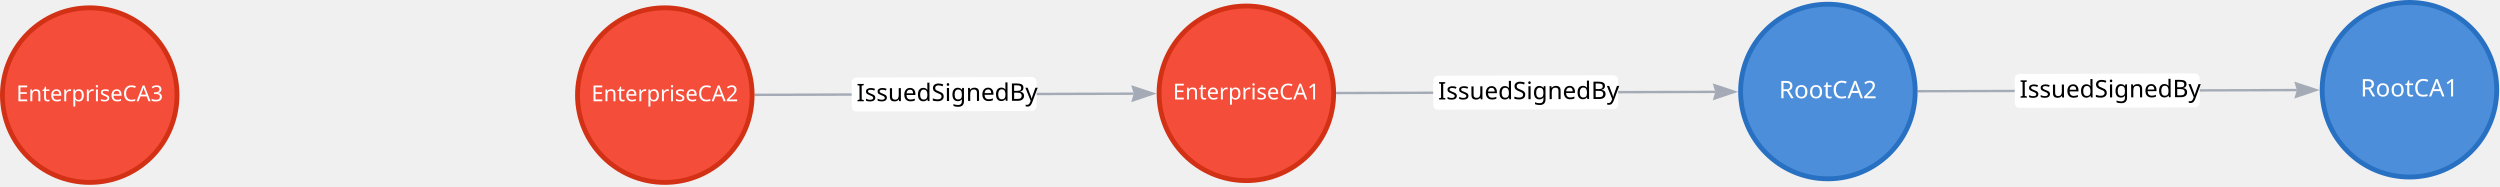
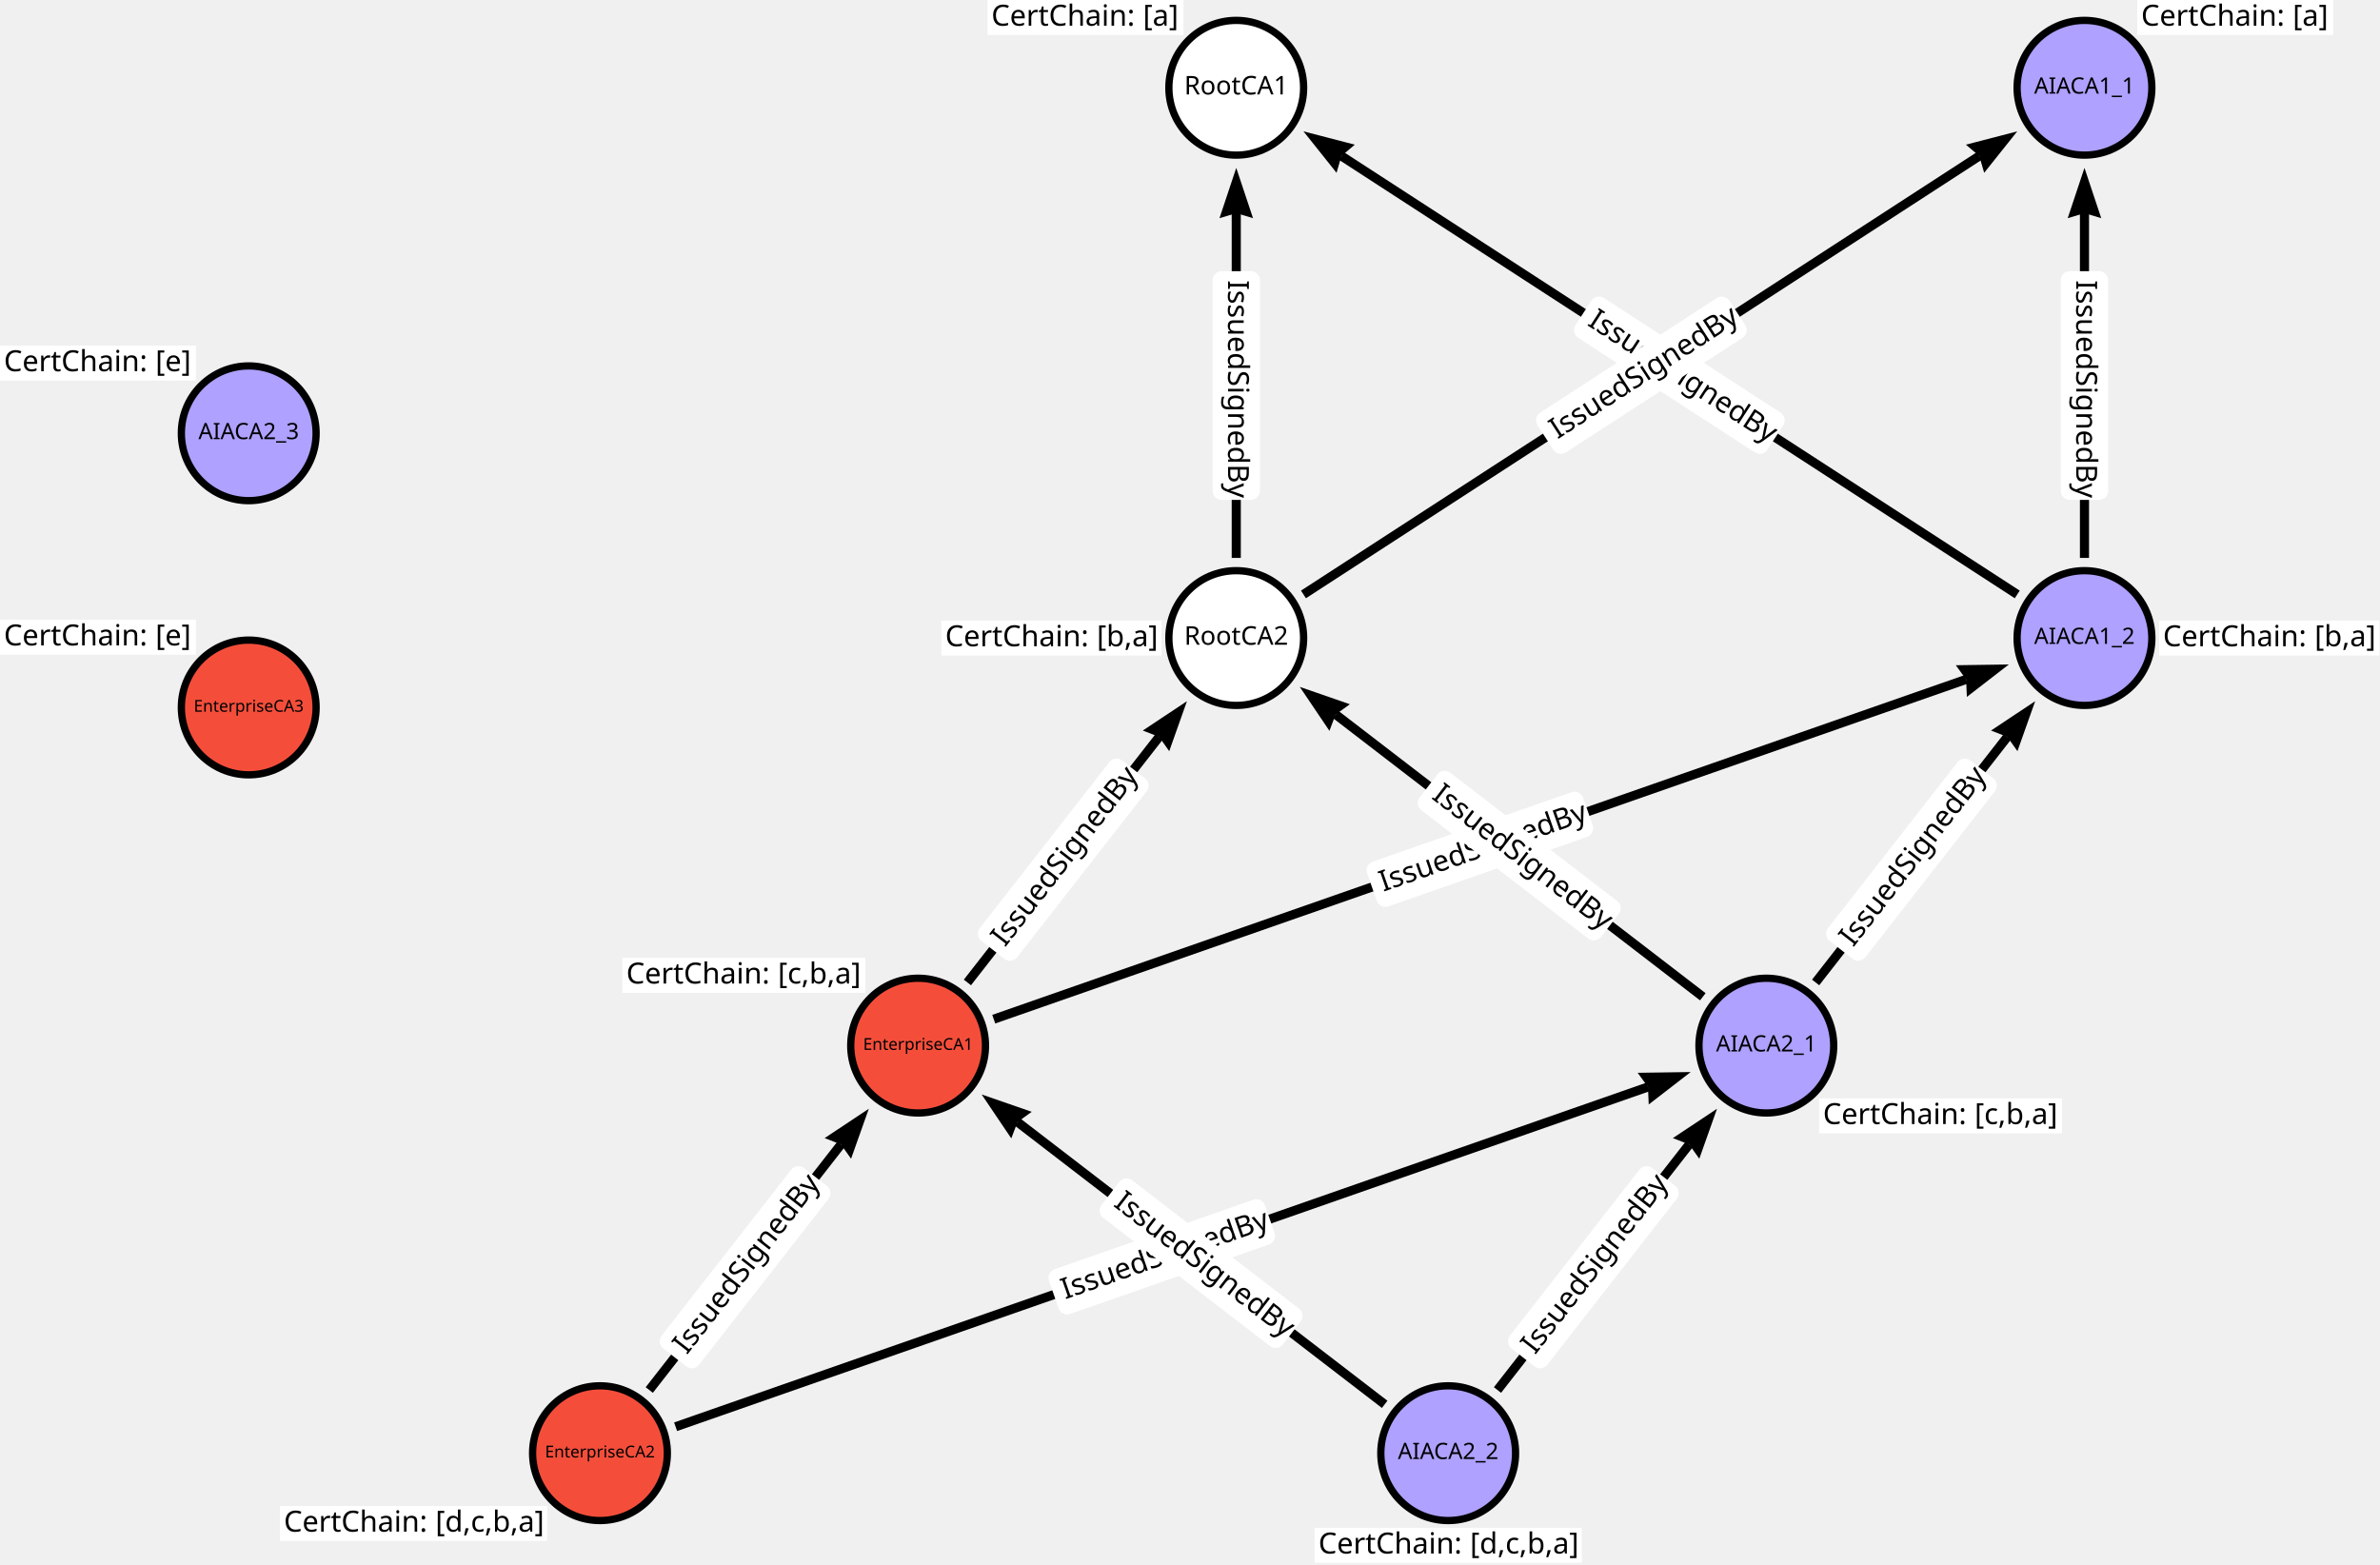
- <svg xmlns="http://www.w3.org/2000/svg" width="1031" height="77" viewBox="0 0 1031 77">
+ <svg xmlns="http://www.w3.org/2000/svg" width="1307" height="859" viewBox="0 0 1307 859">
  <defs>
    <style type="text/css" />
  </defs>
-   <g transform="translate(1113.673 465.165) scale(1)">
-     <g class="relationship">
-       <g transform="translate(-839.5 -425.9378) rotate(-0.1773613)" stroke-width="1" stroke="#A5ABB6">
-         <path d="M 37 0 L 193.379 0" />
-         <polygon points="-9.45,0 -10.5,3.5 0,0 -10.5,-3.5" fill="#A5ABB6" transform="translate(202.8285 0) rotate(0)" stroke="none" />
-       </g>
-       <g transform="translate(-724.3113 -426.2944) rotate(-0.1773613) translate(0 -7)">
-         <g transform="translate(0 0)">
-           <g transform="translate(-38.13525 0)" fill="#ffffff" stroke="#000000" stroke-width="0">
-             <rect x="0" y="0" width="76.271" height="14" rx="2" ry="2" stroke="none" />
-             <text xml:space="preserve" x="2" y="9.786" stroke="none" text-anchor="left" font-family="sans-serif" font-size="10" font-weight="normal" fill="#000000">IssuedSignedBy</text>
-           </g>
-         </g>
-       </g>
-     </g>
-     <g class="relationship">
-       <g transform="translate(-599.6726 -426.6802) rotate(-0.1773613)" stroke-width="1" stroke="#A5ABB6">
-         <path d="M 37 0 L 193.379 0" />
-         <polygon points="-9.45,0 -10.5,3.5 0,0 -10.5,-3.5" fill="#A5ABB6" transform="translate(202.8285 0) rotate(0)" stroke="none" />
-       </g>
-       <g transform="translate(-484.4839 -427.0368) rotate(-0.1773613) translate(0 -7)">
-         <g transform="translate(0 0)">
-           <g transform="translate(-38.13525 0)" fill="#ffffff" stroke="#000000" stroke-width="0">
-             <rect x="0" y="0" width="76.271" height="14" rx="2" ry="2" stroke="none" />
-             <text xml:space="preserve" x="2" y="9.786" stroke="none" text-anchor="left" font-family="sans-serif" font-size="10" font-weight="normal" fill="#000000">IssuedSignedBy</text>
-           </g>
-         </g>
-       </g>
-     </g>
-     <g class="relationship">
-       <g transform="translate(-359.8452 -427.4226) rotate(-0.1773695)" stroke-width="1" stroke="#A5ABB6">
-         <path d="M 37 0 L 193.379 0" />
-         <polygon points="-9.45,0 -10.5,3.5 0,0 -10.5,-3.5" fill="#A5ABB6" transform="translate(202.8285 0) rotate(0)" stroke="none" />
-       </g>
-       <g transform="translate(-244.6565 -427.7792) rotate(-0.1773695) translate(0 -7)">
-         <g transform="translate(0 0)">
-           <g transform="translate(-38.13525 0)" fill="#ffffff" stroke="#000000" stroke-width="0">
-             <rect x="0" y="0" width="76.271" height="14" rx="2" ry="2" stroke="none" />
-             <text xml:space="preserve" x="2" y="9.786" stroke="none" text-anchor="left" font-family="sans-serif" font-size="10" font-weight="normal" fill="#000000">IssuedSignedBy</text>
-           </g>
-         </g>
-       </g>
-     </g>
-     <g class="node">
-       <g fill="#f44e3b" stroke="#d33115" stroke-width="2">
-         <circle cx="-839.5" cy="-425.938" r="36" />
-       </g>
-       <g transform="translate(-839.5 -425.9378)">
-         <g transform="scale(0.9062501) translate(0 0)">
-           <g transform="translate(0 0)">
-             <g font-family="sans-serif" font-size="10" font-weight="normal" fill="#ffffff" text-anchor="middle">
-               <text xml:space="preserve" x="0" y="2.786" stroke="none">EnterpriseCA2</text>
-             </g>
-           </g>
-         </g>
-       </g>
-     </g>
-     <g class="node">
-       <g fill="#f44e3b" stroke="#d33115" stroke-width="2">
-         <circle cx="-1076.673" cy="-425.938" r="36" />
-       </g>
-       <g transform="translate(-1076.673 -425.9378)">
-         <g transform="scale(0.9062501) translate(0 0)">
-           <g transform="translate(0 0)">
-             <g font-family="sans-serif" font-size="10" font-weight="normal" fill="#ffffff" text-anchor="middle">
-               <text xml:space="preserve" x="0" y="2.786" stroke="none">EnterpriseCA3</text>
-             </g>
-           </g>
-         </g>
-       </g>
-     </g>
-     <g class="node">
-       <g fill="#f44e3b" stroke="#d33115" stroke-width="2">
-         <circle cx="-599.673" cy="-426.68" r="36" />
-       </g>
-       <g transform="translate(-599.6726 -426.6802)">
-         <g transform="scale(0.9062501) translate(0 0)">
-           <g transform="translate(0 0)">
-             <g font-family="sans-serif" font-size="10" font-weight="normal" fill="#ffffff" text-anchor="middle">
-               <text xml:space="preserve" x="0" y="2.786" stroke="none">EnterpriseCA1</text>
-             </g>
-           </g>
-         </g>
-       </g>
-     </g>
-     <g class="node">
-       <g fill="#4C8EDA" stroke="#2870c2" stroke-width="2">
-         <circle cx="-359.845" cy="-427.423" r="36" />
-       </g>
-       <g transform="translate(-359.8452 -427.4226)">
-         <g transform="scale(1) translate(0 0)">
-           <g transform="translate(0 0)">
-             <g font-family="sans-serif" font-size="10" font-weight="normal" fill="#ffffff" text-anchor="middle">
-               <text xml:space="preserve" x="0" y="2.786" stroke="none">RootCA2</text>
-             </g>
-           </g>
-         </g>
-       </g>
-     </g>
-     <g class="node">
-       <g fill="#4C8EDA" stroke="#2870c2" stroke-width="2">
-         <circle cx="-120.018" cy="-428.165" r="36" />
-       </g>
-       <g transform="translate(-120.0178 -428.165)">
-         <g transform="scale(1) translate(0 0)">
-           <g transform="translate(0 0)">
-             <g font-family="sans-serif" font-size="10" font-weight="normal" fill="#ffffff" text-anchor="middle">
-               <text xml:space="preserve" x="0" y="2.786" stroke="none">RootCA1</text>
+   <g transform="translate(-47.80942 522.7521) scale(1)">
+     <g class="relationship">
+       <g transform="translate(377.2907 275.3171) rotate(-52.02667)" stroke-width="5" stroke="#000000">
+         <path d="M 44 0 L 215.082 0" />
+         <polygon points="-24.862,0 -27.625,9.208 0,0 -27.625,-9.208" fill="#000000" transform="translate(239.944 0) rotate(0)" stroke="none" />
+       </g>
+       <g transform="translate(456.9966 173.2004) rotate(-52.02667) translate(0 -13)">
+         <g transform="translate(0 0)">
+           <g transform="translate(-62.81641 0)" fill="#ffffff" stroke="#000000" stroke-width="0">
+             <rect x="0" y="0" width="125.633" height="26" rx="5" ry="5" stroke="none" />
+             <text xml:space="preserve" x="5" y="17.5" stroke="none" text-anchor="left" font-family="sans-serif" font-size="16" font-weight="normal" fill="#000000">IssuedSignedBy</text>
+           </g>
+         </g>
+       </g>
+     </g>
+     <g class="relationship">
+       <g transform="translate(552 51.48483) rotate(-52.02667)" stroke-width="5" stroke="#000000">
+         <path d="M 44 0 L 215.082 0" />
+         <polygon points="-24.862,0 -27.625,9.208 0,0 -27.625,-9.208" fill="#000000" transform="translate(239.944 0) rotate(0)" stroke="none" />
+       </g>
+       <g transform="translate(631.7059 -50.63194) rotate(-52.02667) translate(0 -13)">
+         <g transform="translate(0 0)">
+           <g transform="translate(-62.81641 0)" fill="#ffffff" stroke="#000000" stroke-width="0">
+             <rect x="0" y="0" width="125.633" height="26" rx="5" ry="5" stroke="none" />
+             <text xml:space="preserve" x="5" y="17.5" stroke="none" text-anchor="left" font-family="sans-serif" font-size="16" font-weight="normal" fill="#000000">IssuedSignedBy</text>
+           </g>
+         </g>
+       </g>
+     </g>
+     <g class="relationship">
+       <g transform="translate(726.7093 -172.3475) rotate(-90)" stroke-width="5" stroke="#000000">
+         <path d="M 44 0 L 233.351 0" />
+         <polygon points="-24.862,0 -27.625,9.208 0,0 -27.625,-9.208" fill="#000000" transform="translate(258.2133 0) rotate(0)" stroke="none" />
+       </g>
+       <g transform="translate(726.7093 -311.023) rotate(90) translate(0 -13)">
+         <g transform="translate(0 0)">
+           <g transform="translate(-62.81641 0)" fill="#ffffff" stroke="#000000" stroke-width="0">
+             <rect x="0" y="0" width="125.633" height="26" rx="5" ry="5" stroke="none" />
+             <text xml:space="preserve" x="5" y="17.5" stroke="none" text-anchor="left" font-family="sans-serif" font-size="16" font-weight="normal" fill="#000000">IssuedSignedBy</text>
+           </g>
+         </g>
+       </g>
+     </g>
+     <g class="relationship">
+       <g transform="translate(843.0975 275.3171) rotate(-52.02667)" stroke-width="5" stroke="#000000">
+         <path d="M 44 0 L 215.082 0" />
+         <polygon points="-24.862,0 -27.625,9.208 0,0 -27.625,-9.208" fill="#000000" transform="translate(239.944 0) rotate(0)" stroke="none" />
+       </g>
+       <g transform="translate(922.8034 173.2004) rotate(-52.02667) translate(0 -13)">
+         <g transform="translate(0 0)">
+           <g transform="translate(-62.81641 0)" fill="#ffffff" stroke="#000000" stroke-width="0">
+             <rect x="0" y="0" width="125.633" height="26" rx="5" ry="5" stroke="none" />
+             <text xml:space="preserve" x="5" y="17.5" stroke="none" text-anchor="left" font-family="sans-serif" font-size="16" font-weight="normal" fill="#000000">IssuedSignedBy</text>
+           </g>
+         </g>
+       </g>
+     </g>
+     <g class="relationship">
+       <g transform="translate(1017.807 51.48483) rotate(-52.02667)" stroke-width="5" stroke="#000000">
+         <path d="M 44 0 L 215.082 0" />
+         <polygon points="-24.862,0 -27.625,9.208 0,0 -27.625,-9.208" fill="#000000" transform="translate(239.944 0) rotate(0)" stroke="none" />
+       </g>
+       <g transform="translate(1097.513 -50.63194) rotate(-52.02667) translate(0 -13)">
+         <g transform="translate(0 0)">
+           <g transform="translate(-62.81641 0)" fill="#ffffff" stroke="#000000" stroke-width="0">
+             <rect x="0" y="0" width="125.633" height="26" rx="5" ry="5" stroke="none" />
+             <text xml:space="preserve" x="5" y="17.5" stroke="none" text-anchor="left" font-family="sans-serif" font-size="16" font-weight="normal" fill="#000000">IssuedSignedBy</text>
+           </g>
+         </g>
+       </g>
+     </g>
+     <g class="relationship">
+       <g transform="translate(1192.516 -172.3475) rotate(-90)" stroke-width="5" stroke="#000000">
+         <path d="M 44 0 L 233.351 0" />
+         <polygon points="-24.862,0 -27.625,9.208 0,0 -27.625,-9.208" fill="#000000" transform="translate(258.2133 0) rotate(0)" stroke="none" />
+       </g>
+       <g transform="translate(1192.516 -311.023) rotate(90) translate(0 -13)">
+         <g transform="translate(0 0)">
+           <g transform="translate(-62.81641 0)" fill="#ffffff" stroke="#000000" stroke-width="0">
+             <rect x="0" y="0" width="125.633" height="26" rx="5" ry="5" stroke="none" />
+             <text xml:space="preserve" x="5" y="17.5" stroke="none" text-anchor="left" font-family="sans-serif" font-size="16" font-weight="normal" fill="#000000">IssuedSignedBy</text>
+           </g>
+         </g>
+       </g>
+     </g>
+     <g class="relationship">
+       <g transform="translate(377.2907 275.3171) rotate(-19.26228)" stroke-width="5" stroke="#000000">
+         <path d="M 44 0 L 609.637 0" />
+         <polygon points="-24.862,0 -27.625,9.208 0,0 -27.625,-9.208" fill="#000000" transform="translate(634.4996 0) rotate(0)" stroke="none" />
+       </g>
+       <g transform="translate(685.8136 167.5019) rotate(-19.26228) translate(0 -13)">
+         <g transform="translate(0 0)">
+           <g transform="translate(-62.81641 0)" fill="#ffffff" stroke="#000000" stroke-width="0">
+             <rect x="0" y="0" width="125.633" height="26" rx="5" ry="5" stroke="none" />
+             <text xml:space="preserve" x="5" y="17.5" stroke="none" text-anchor="left" font-family="sans-serif" font-size="16" font-weight="normal" fill="#000000">IssuedSignedBy</text>
+           </g>
+         </g>
+       </g>
+     </g>
+     <g class="relationship">
+       <g transform="translate(843.0975 275.3171) rotate(-142.4424)" stroke-width="5" stroke="#000000">
+         <path d="M 44 0 L 298.342 0" />
+         <polygon points="-24.862,0 -27.625,9.208 0,0 -27.625,-9.208" fill="#000000" transform="translate(323.2039 0) rotate(0)" stroke="none" />
+       </g>
+       <g transform="translate(707.4034 170.9784) rotate(37.5576) translate(0 -13)">
+         <g transform="translate(0 0)">
+           <g transform="translate(-62.81641 0)" fill="#ffffff" stroke="#000000" stroke-width="0">
+             <rect x="0" y="0" width="125.633" height="26" rx="5" ry="5" stroke="none" />
+             <text xml:space="preserve" x="5" y="17.5" stroke="none" text-anchor="left" font-family="sans-serif" font-size="16" font-weight="normal" fill="#000000">IssuedSignedBy</text>
+           </g>
+         </g>
+       </g>
+     </g>
+     <g class="relationship">
+       <g transform="translate(552 51.48483) rotate(-19.26228)" stroke-width="5" stroke="#000000">
+         <path d="M 44 0 L 609.637 0" />
+         <polygon points="-24.862,0 -27.625,9.208 0,0 -27.625,-9.208" fill="#000000" transform="translate(634.4996 0) rotate(0)" stroke="none" />
+       </g>
+       <g transform="translate(860.5229 -56.33039) rotate(-19.26228) translate(0 -13)">
+         <g transform="translate(0 0)">
+           <g transform="translate(-62.81641 0)" fill="#ffffff" stroke="#000000" stroke-width="0">
+             <rect x="0" y="0" width="125.633" height="26" rx="5" ry="5" stroke="none" />
+             <text xml:space="preserve" x="5" y="17.5" stroke="none" text-anchor="left" font-family="sans-serif" font-size="16" font-weight="normal" fill="#000000">IssuedSignedBy</text>
+           </g>
+         </g>
+       </g>
+     </g>
+     <g class="relationship">
+       <g transform="translate(1017.807 51.48483) rotate(-142.4424)" stroke-width="5" stroke="#000000">
+         <path d="M 44 0 L 298.342 0" />
+         <polygon points="-24.862,0 -27.625,9.208 0,0 -27.625,-9.208" fill="#000000" transform="translate(323.2039 0) rotate(0)" stroke="none" />
+       </g>
+       <g transform="translate(882.1126 -52.85385) rotate(37.5576) translate(0 -13)">
+         <g transform="translate(0 0)">
+           <g transform="translate(-62.81641 0)" fill="#ffffff" stroke="#000000" stroke-width="0">
+             <rect x="0" y="0" width="125.633" height="26" rx="5" ry="5" stroke="none" />
+             <text xml:space="preserve" x="5" y="17.5" stroke="none" text-anchor="left" font-family="sans-serif" font-size="16" font-weight="normal" fill="#000000">IssuedSignedBy</text>
+           </g>
+         </g>
+       </g>
+     </g>
+     <g class="relationship">
+       <g transform="translate(1192.516 -172.3475) rotate(-147.0247)" stroke-width="5" stroke="#000000">
+         <path d="M 44 0 L 486.393 0" />
+         <polygon points="-24.862,0 -27.625,9.208 0,0 -27.625,-9.208" fill="#000000" transform="translate(511.2556 0) rotate(0)" stroke="none" />
+       </g>
+       <g transform="translate(970.0411 -316.6881) rotate(32.97532) translate(0 -13)">
+         <g transform="translate(0 0)">
+           <g transform="translate(-62.81641 0)" fill="#ffffff" stroke="#000000" stroke-width="0">
+             <rect x="0" y="0" width="125.633" height="26" rx="5" ry="5" stroke="none" />
+             <text xml:space="preserve" x="5" y="17.5" stroke="none" text-anchor="left" font-family="sans-serif" font-size="16" font-weight="normal" fill="#000000">IssuedSignedBy</text>
+           </g>
+         </g>
+       </g>
+     </g>
+     <g class="relationship">
+       <g transform="translate(726.7093 -172.3475) rotate(-32.97532)" stroke-width="5" stroke="#000000">
+         <path d="M 44 0 L 486.393 0" />
+         <polygon points="-24.862,0 -27.625,9.208 0,0 -27.625,-9.208" fill="#000000" transform="translate(511.2556 0) rotate(0)" stroke="none" />
+       </g>
+       <g transform="translate(949.1842 -316.6881) rotate(-32.97532) translate(0 -13)">
+         <g transform="translate(0 0)">
+           <g transform="translate(-62.81641 0)" fill="#ffffff" stroke="#000000" stroke-width="0">
+             <rect x="0" y="0" width="125.633" height="26" rx="5" ry="5" stroke="none" />
+             <text xml:space="preserve" x="5" y="17.5" stroke="none" text-anchor="left" font-family="sans-serif" font-size="16" font-weight="normal" fill="#000000">IssuedSignedBy</text>
+           </g>
+         </g>
+       </g>
+     </g>
+     <g class="node">
+       <g fill="#f44e3b" stroke="#000000" stroke-width="4">
+         <circle cx="377.291" cy="275.317" r="37" />
+       </g>
+       <g transform="translate(377.2907 275.3171)">
+         <g transform="scale(0.1806649) translate(0 0)">
+           <g transform="translate(0 0)">
+             <g font-family="sans-serif" font-size="50" font-weight="normal" fill="#000000" text-anchor="middle">
+               <text xml:space="preserve" x="0" y="13" stroke="none">EnterpriseCA2</text>
+             </g>
+           </g>
+         </g>
+         <g transform="translate(-28.99138 28.99138)">
+           <g transform="translate(0 0)">
+             <g transform="translate(-146.7344 0)" fill="white">
+               <rect x="0" y="0" width="146.734" height="19.2" rx="0" ry="0" stroke="none" />
+               <g font-family="sans-serif" font-size="16" font-weight="normal" fill="#000000" text-anchor="end">
+                 <text xml:space="preserve" x="80.922" y="14.1" stroke="none">CertChain:</text>
+                 <text xml:space="preserve" x="85.367" y="14.1" stroke="none" text-anchor="start">[d,c,b,a]</text>
+               </g>
+             </g>
+           </g>
+         </g>
+       </g>
+     </g>
+     <g class="node">
+       <g fill="#f44e3b" stroke="#000000" stroke-width="4">
+         <circle cx="184.402" cy="-134.219" r="37" />
+       </g>
+       <g transform="translate(184.4024 -134.2191)">
+         <g transform="scale(0.1806649) translate(0 0)">
+           <g transform="translate(0 0)">
+             <g font-family="sans-serif" font-size="50" font-weight="normal" fill="#000000" text-anchor="middle">
+               <text xml:space="preserve" x="0" y="13" stroke="none">EnterpriseCA3</text>
+             </g>
+           </g>
+         </g>
+         <g transform="translate(-28.99138 -48.19138)">
+           <g transform="translate(0 0)">
+             <g transform="translate(-107.6016 0)" fill="white">
+               <rect x="0" y="0" width="107.602" height="19.2" rx="0" ry="0" stroke="none" />
+               <g font-family="sans-serif" font-size="16" font-weight="normal" fill="#000000" text-anchor="end">
+                 <text xml:space="preserve" x="80.922" y="14.1" stroke="none">CertChain:</text>
+                 <text xml:space="preserve" x="85.367" y="14.1" stroke="none" text-anchor="start">[e]</text>
+               </g>
+             </g>
+           </g>
+         </g>
+       </g>
+     </g>
+     <g class="node">
+       <g fill="#f44e3b" stroke="#000000" stroke-width="4">
+         <circle cx="552" cy="51.485" r="37" />
+       </g>
+       <g transform="translate(552 51.48483)">
+         <g transform="scale(0.1806649) translate(0 0)">
+           <g transform="translate(0 0)">
+             <g font-family="sans-serif" font-size="50" font-weight="normal" fill="#000000" text-anchor="middle">
+               <text xml:space="preserve" x="0" y="13" stroke="none">EnterpriseCA1</text>
+             </g>
+           </g>
+         </g>
+         <g transform="translate(-28.99138 -48.19138)">
+           <g transform="translate(0 0)">
+             <g transform="translate(-133.3906 0)" fill="white">
+               <rect x="0" y="0" width="133.391" height="19.2" rx="0" ry="0" stroke="none" />
+               <g font-family="sans-serif" font-size="16" font-weight="normal" fill="#000000" text-anchor="end">
+                 <text xml:space="preserve" x="80.922" y="14.1" stroke="none">CertChain:</text>
+                 <text xml:space="preserve" x="85.367" y="14.1" stroke="none" text-anchor="start">[c,b,a]</text>
+               </g>
+             </g>
+           </g>
+         </g>
+       </g>
+     </g>
+     <g class="node">
+       <g fill="#ffffff" stroke="#000000" stroke-width="4">
+         <circle cx="726.709" cy="-172.347" r="37" />
+       </g>
+       <g transform="translate(726.7093 -172.3475)">
+         <g transform="scale(0.2832038) translate(0 0)">
+           <g transform="translate(0 0)">
+             <g font-family="sans-serif" font-size="50" font-weight="normal" fill="#000000" text-anchor="middle">
+               <text xml:space="preserve" x="0" y="13" stroke="none">RootCA2</text>
+             </g>
+           </g>
+         </g>
+         <g transform="translate(-41 -9.6)">
+           <g transform="translate(0 0)">
+             <g transform="translate(-120.9453 0)" fill="white">
+               <rect x="0" y="0" width="120.945" height="19.2" rx="0" ry="0" stroke="none" />
+               <g font-family="sans-serif" font-size="16" font-weight="normal" fill="#000000" text-anchor="end">
+                 <text xml:space="preserve" x="80.922" y="14.1" stroke="none">CertChain:</text>
+                 <text xml:space="preserve" x="85.367" y="14.1" stroke="none" text-anchor="start">[b,a]</text>
+               </g>
+             </g>
+           </g>
+         </g>
+       </g>
+     </g>
+     <g class="node">
+       <g fill="#ffffff" stroke="#000000" stroke-width="4">
+         <circle cx="726.709" cy="-474.561" r="37" />
+       </g>
+       <g transform="translate(726.7093 -474.5607)">
+         <g transform="scale(0.2832038) translate(0 0)">
+           <g transform="translate(0 0)">
+             <g font-family="sans-serif" font-size="50" font-weight="normal" fill="#000000" text-anchor="middle">
+               <text xml:space="preserve" x="0" y="13" stroke="none">RootCA1</text>
+             </g>
+           </g>
+         </g>
+         <g transform="translate(-28.99138 -48.19138)">
+           <g transform="translate(0 0)">
+             <g transform="translate(-107.6016 0)" fill="white">
+               <rect x="0" y="0" width="107.602" height="19.2" rx="0" ry="0" stroke="none" />
+               <g font-family="sans-serif" font-size="16" font-weight="normal" fill="#000000" text-anchor="end">
+                 <text xml:space="preserve" x="80.922" y="14.1" stroke="none">CertChain:</text>
+                 <text xml:space="preserve" x="85.367" y="14.1" stroke="none" text-anchor="start">[a]</text>
+               </g>
+             </g>
+           </g>
+         </g>
+       </g>
+     </g>
+     <g class="node">
+       <g fill="#aea1ff" stroke="#000000" stroke-width="4">
+         <circle cx="843.098" cy="275.317" r="37" />
+       </g>
+       <g transform="translate(843.0975 275.3171)">
+         <g transform="scale(0.2480476) translate(0 0)">
+           <g transform="translate(0 0)">
+             <g font-family="sans-serif" font-size="50" font-weight="normal" fill="#000000" text-anchor="middle">
+               <text xml:space="preserve" x="0" y="13" stroke="none">AIACA2_2</text>
+             </g>
+           </g>
+         </g>
+         <g transform="translate(2.510525938252074e-15 41)">
+           <g transform="translate(0 0)">
+             <g transform="translate(-73.36719 0)" fill="white">
+               <rect x="0" y="0" width="146.734" height="19.2" rx="0" ry="0" stroke="none" />
+               <g font-family="sans-serif" font-size="16" font-weight="normal" fill="#000000" text-anchor="end">
+                 <text xml:space="preserve" x="80.922" y="14.1" stroke="none">CertChain:</text>
+                 <text xml:space="preserve" x="85.367" y="14.1" stroke="none" text-anchor="start">[d,c,b,a]</text>
+               </g>
+             </g>
+           </g>
+         </g>
+       </g>
+     </g>
+     <g class="node">
+       <g fill="#aea1ff" stroke="#000000" stroke-width="4">
+         <circle cx="184.402" cy="-284.797" r="37" />
+       </g>
+       <g transform="translate(184.4024 -284.7965)">
+         <g transform="scale(0.2480476) translate(0 0)">
+           <g transform="translate(0 0)">
+             <g font-family="sans-serif" font-size="50" font-weight="normal" fill="#000000" text-anchor="middle">
+               <text xml:space="preserve" x="0" y="13" stroke="none">AIACA2_3</text>
+             </g>
+           </g>
+         </g>
+         <g transform="translate(-28.99138 -48.19138)">
+           <g transform="translate(0 0)">
+             <g transform="translate(-107.6016 0)" fill="white">
+               <rect x="0" y="0" width="107.602" height="19.2" rx="0" ry="0" stroke="none" />
+               <g font-family="sans-serif" font-size="16" font-weight="normal" fill="#000000" text-anchor="end">
+                 <text xml:space="preserve" x="80.922" y="14.1" stroke="none">CertChain:</text>
+                 <text xml:space="preserve" x="85.367" y="14.1" stroke="none" text-anchor="start">[e]</text>
+               </g>
+             </g>
+           </g>
+         </g>
+       </g>
+     </g>
+     <g class="node">
+       <g fill="#aea1ff" stroke="#000000" stroke-width="4">
+         <circle cx="1017.807" cy="51.485" r="37" />
+       </g>
+       <g transform="translate(1017.807 51.48483)">
+         <g transform="scale(0.2480476) translate(0 0)">
+           <g transform="translate(0 0)">
+             <g font-family="sans-serif" font-size="50" font-weight="normal" fill="#000000" text-anchor="middle">
+               <text xml:space="preserve" x="0" y="13" stroke="none">AIACA2_1</text>
+             </g>
+           </g>
+         </g>
+         <g transform="translate(28.99138 28.99138)">
+           <g transform="translate(0 0)">
+             <g transform="translate(0 0)" fill="white">
+               <rect x="0" y="0" width="133.391" height="19.2" rx="0" ry="0" stroke="none" />
+               <g font-family="sans-serif" font-size="16" font-weight="normal" fill="#000000" text-anchor="end">
+                 <text xml:space="preserve" x="80.922" y="14.1" stroke="none">CertChain:</text>
+                 <text xml:space="preserve" x="85.367" y="14.1" stroke="none" text-anchor="start">[c,b,a]</text>
+               </g>
+             </g>
+           </g>
+         </g>
+       </g>
+     </g>
+     <g class="node">
+       <g fill="#aea1ff" stroke="#000000" stroke-width="4">
+         <circle cx="1192.516" cy="-172.347" r="37" />
+       </g>
+       <g transform="translate(1192.516 -172.3475)">
+         <g transform="scale(0.2480476) translate(0 0)">
+           <g transform="translate(0 0)">
+             <g font-family="sans-serif" font-size="50" font-weight="normal" fill="#000000" text-anchor="middle">
+               <text xml:space="preserve" x="0" y="13" stroke="none">AIACA1_2</text>
+             </g>
+           </g>
+         </g>
+         <g transform="translate(41 -9.6)">
+           <g transform="translate(0 0)">
+             <g transform="translate(0 0)" fill="white">
+               <rect x="0" y="0" width="120.945" height="19.2" rx="0" ry="0" stroke="none" />
+               <g font-family="sans-serif" font-size="16" font-weight="normal" fill="#000000" text-anchor="end">
+                 <text xml:space="preserve" x="80.922" y="14.1" stroke="none">CertChain:</text>
+                 <text xml:space="preserve" x="85.367" y="14.1" stroke="none" text-anchor="start">[b,a]</text>
+               </g>
+             </g>
+           </g>
+         </g>
+       </g>
+     </g>
+     <g class="node">
+       <g fill="#aea1ff" stroke="#000000" stroke-width="4">
+         <circle cx="1192.516" cy="-474.561" r="37" />
+       </g>
+       <g transform="translate(1192.516 -474.5607)">
+         <g transform="scale(0.2480476) translate(0 0)">
+           <g transform="translate(0 0)">
+             <g font-family="sans-serif" font-size="50" font-weight="normal" fill="#000000" text-anchor="middle">
+               <text xml:space="preserve" x="0" y="13" stroke="none">AIACA1_1</text>
+             </g>
+           </g>
+         </g>
+         <g transform="translate(28.99138 -48.19138)">
+           <g transform="translate(0 0)">
+             <g transform="translate(0 0)" fill="white">
+               <rect x="0" y="0" width="107.602" height="19.2" rx="0" ry="0" stroke="none" />
+               <g font-family="sans-serif" font-size="16" font-weight="normal" fill="#000000" text-anchor="end">
+                 <text xml:space="preserve" x="80.922" y="14.1" stroke="none">CertChain:</text>
+                 <text xml:space="preserve" x="85.367" y="14.1" stroke="none" text-anchor="start">[a]</text>
+               </g>
            </g>
          </g>
        </g>
      </g>
    </g>
  </g>
</svg>
